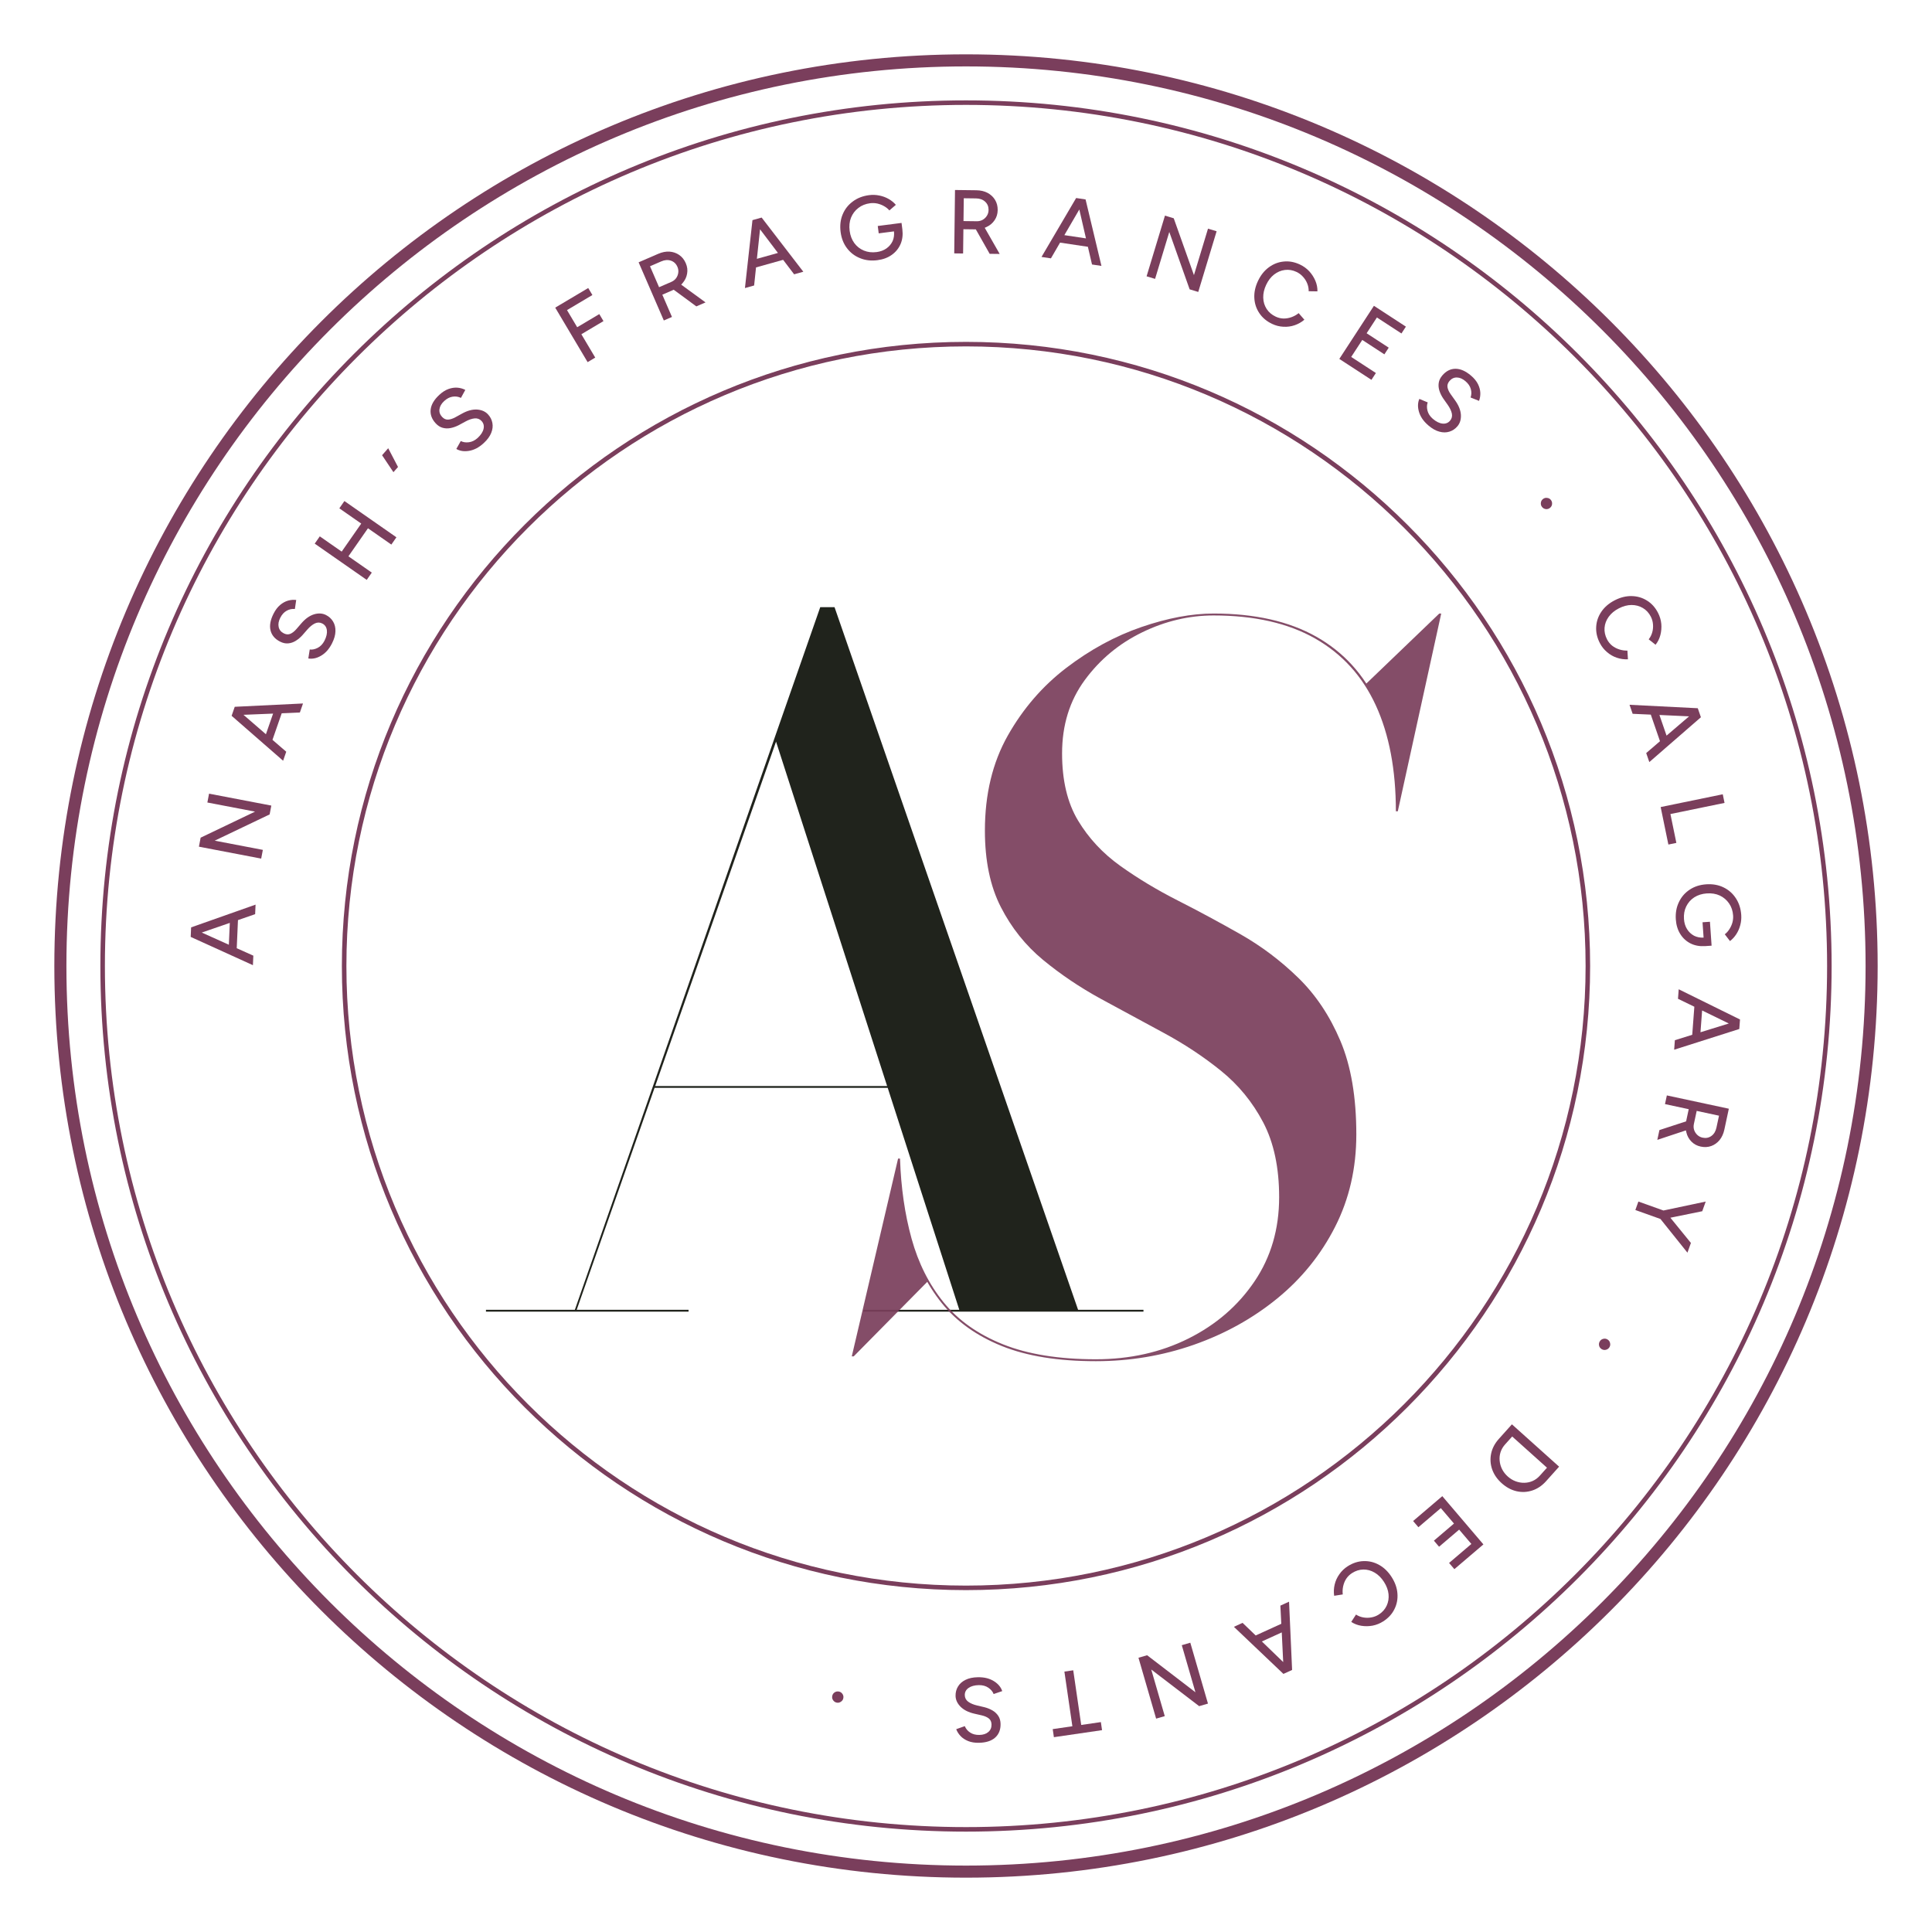
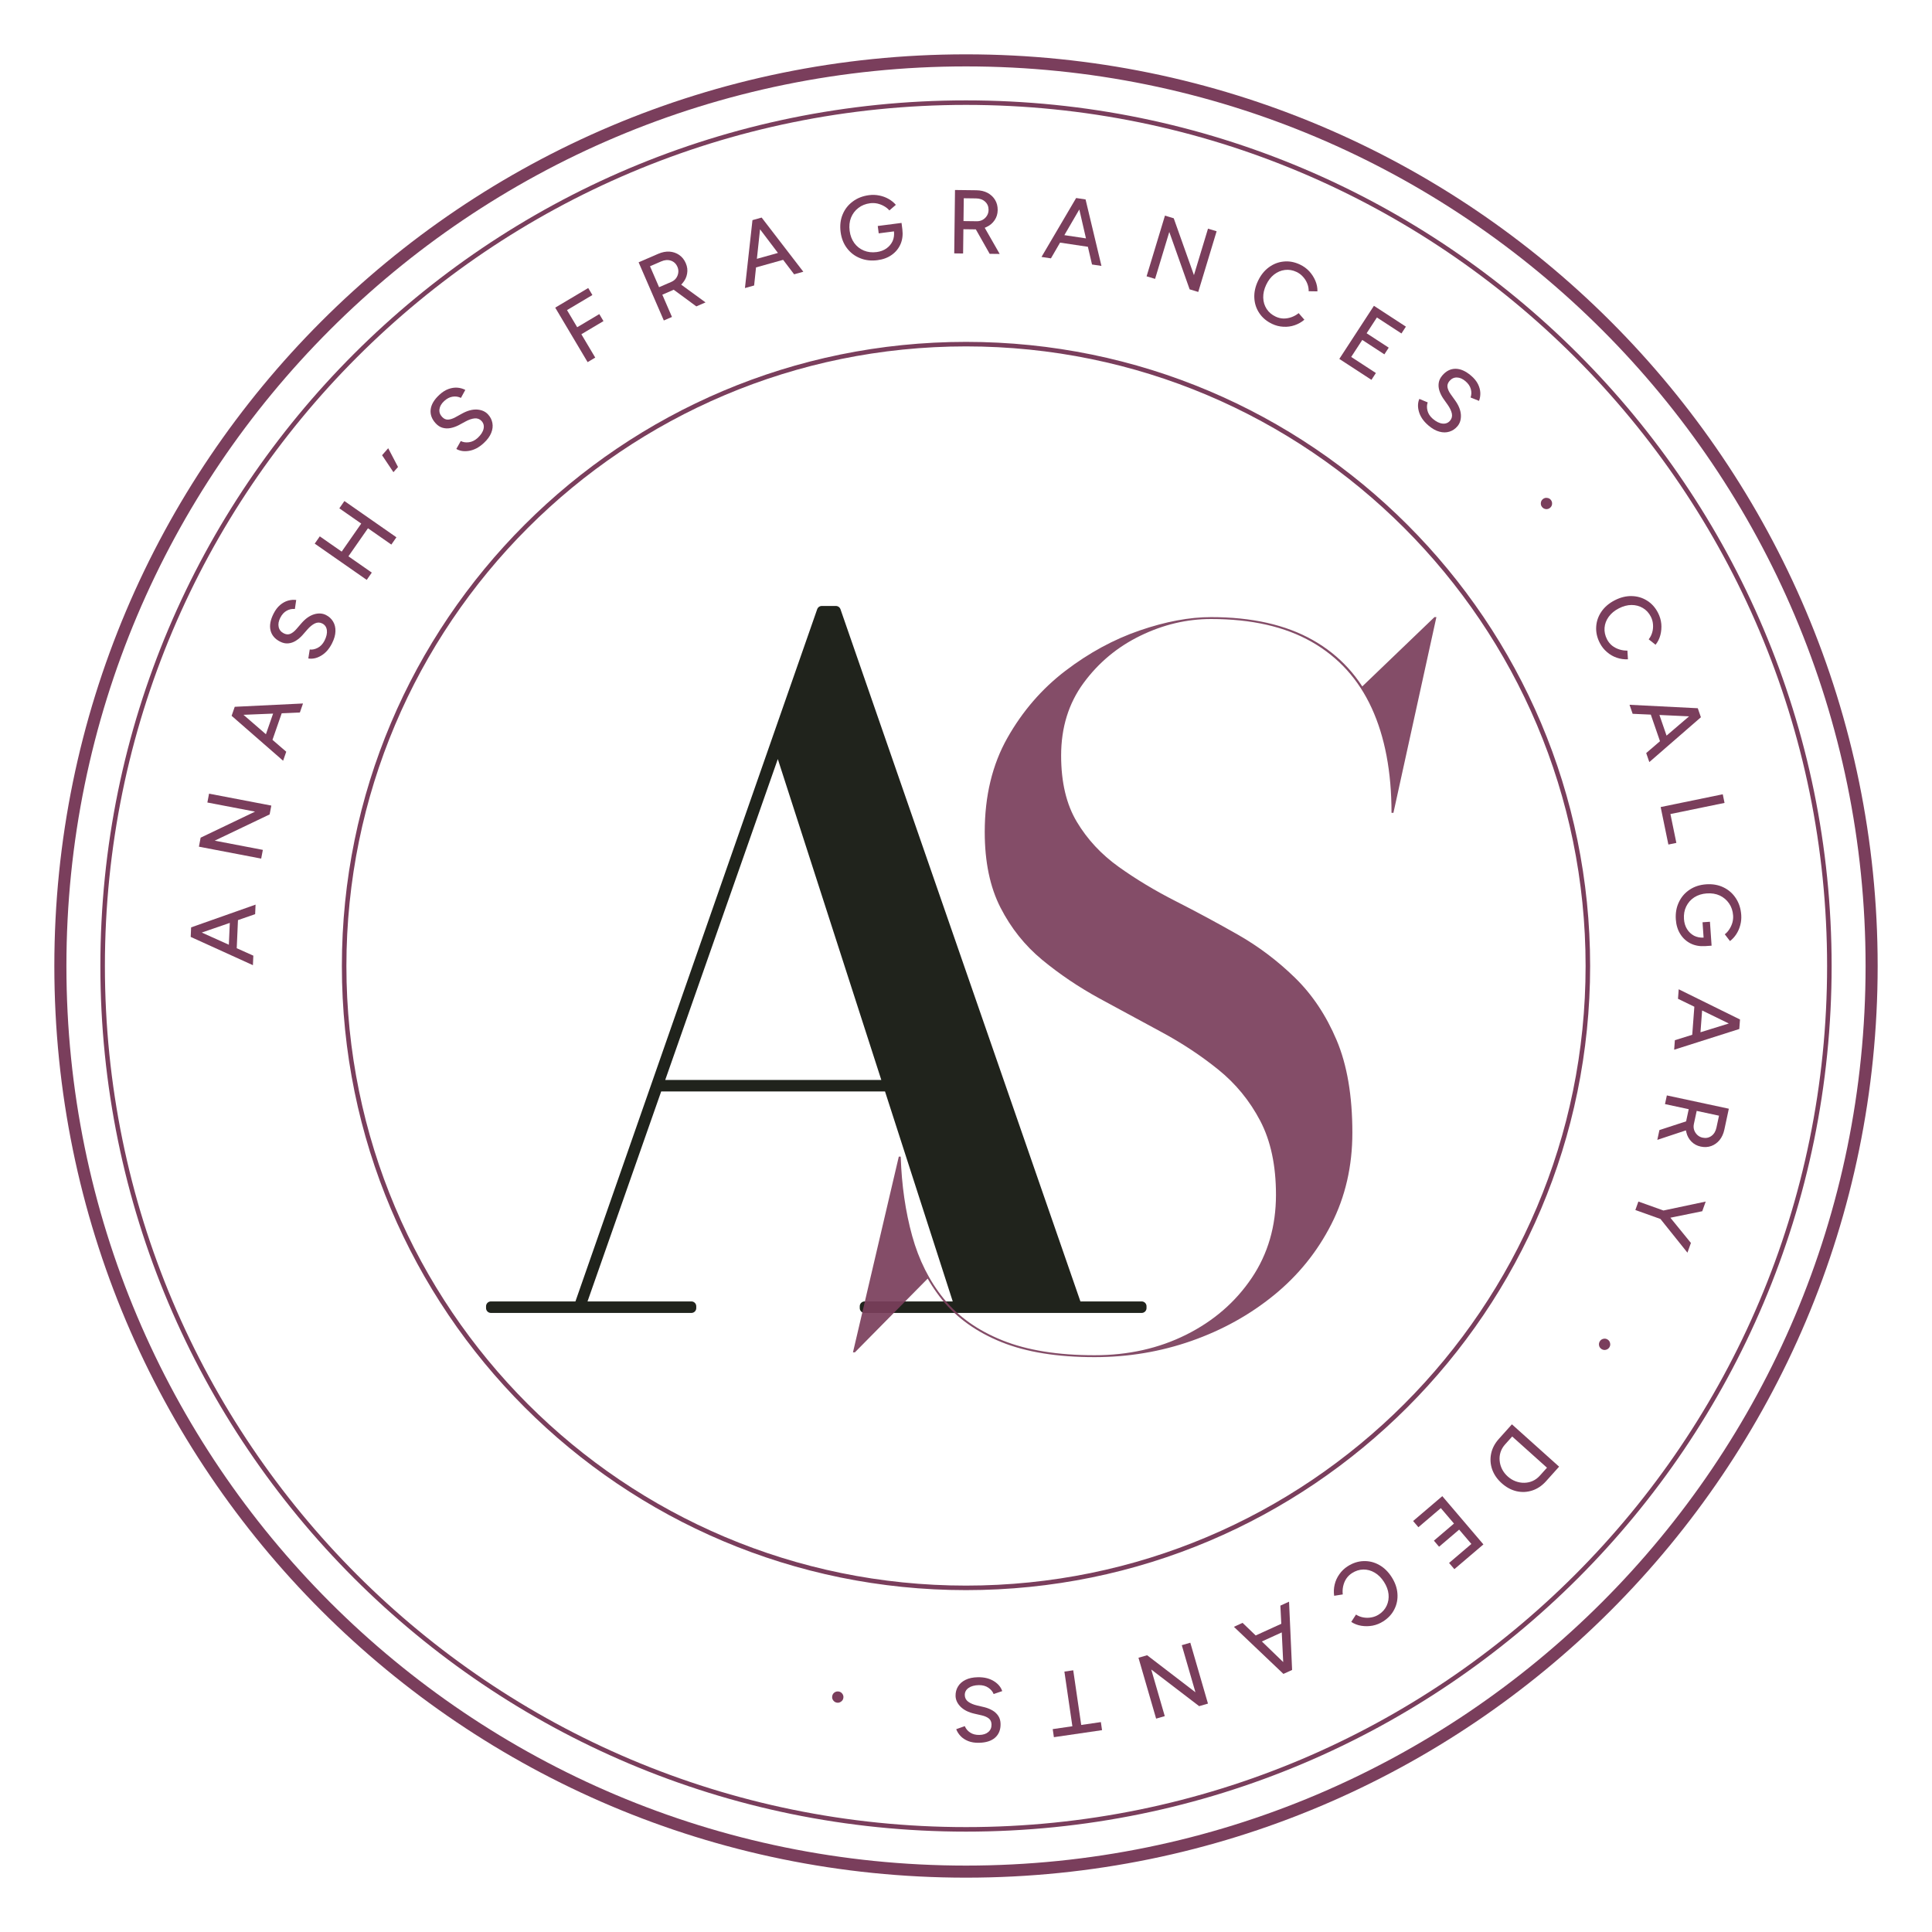
<svg xmlns="http://www.w3.org/2000/svg" viewBox="0 0 320 320" role="img" aria-label="Anash’s Fragrances A.S. seal">
  <circle cx="160" cy="160" r="150" fill="none" stroke="#7a3e5c" stroke-width="2" />
  <circle cx="160" cy="160" r="143" fill="none" stroke="#7a3e5c" stroke-width="0.75" />
  <circle cx="160" cy="160" r="103" fill="none" stroke="#7a3e5c" stroke-width="0.75" />
  <g fill="#7a3e5c">
    <path transform="translate(42.11 154.85) rotate(272.5)" d="M5.02 0L3.44 0L2.33-2.80L-2.33-2.80L-3.44 0L-5.02 0L-0.79-10.50L0.79-10.50L5.02 0ZM1.81-4.13L0.01-8.70L-1.81-4.13L1.81-4.13Z" />
    <path transform="translate(44.1 137.82) rotate(280.83)" d="M-3 0L-4.47 0L-4.47-10.50L-2.95-10.50L2.98-2.46L2.98-10.50L4.47-10.50L4.47 0L2.98 0L-3-8.12L-3 0Z" />
    <path transform="translate(48.54 121.26) rotate(289.16)" d="M5.02 0L3.44 0L2.33-2.80L-2.33-2.80L-3.44 0L-5.02 0L-0.79-10.50L0.79-10.50L5.02 0ZM1.81-4.13L0.01-8.70L-1.81-4.13L1.81-4.13Z" />
    <path transform="translate(54.77 106.6) rotate(296.9)" d="M0.13 0.18L0.13 0.18Q-0.71 0.18-1.39-0.01Q-2.07-0.21-2.57-0.55Q-3.08-0.89-3.40-1.30Q-3.73-1.72-3.87-2.19L-3.87-2.19L-2.44-2.65Q-2.22-2.04-1.59-1.59Q-0.96-1.14-0.04-1.13L-0.04-1.13Q1.06-1.13 1.70-1.57Q2.34-2.01 2.34-2.75L2.34-2.75Q2.34-3.42 1.79-3.85Q1.23-4.27 0.32-4.50L0.32-4.50L-0.90-4.81Q-1.62-5.01-2.21-5.37Q-2.80-5.73-3.15-6.29Q-3.50-6.84-3.50-7.62L-3.50-7.62Q-3.50-9.06-2.56-9.87Q-1.62-10.68 0.15-10.68L0.15-10.68Q1.17-10.68 1.92-10.36Q2.67-10.04 3.16-9.51Q3.64-8.98 3.86-8.36L3.86-8.36L2.43-7.88Q2.17-8.55 1.56-8.96Q0.95-9.38 0.04-9.38L0.04-9.38Q-0.90-9.38-1.45-8.92Q-2.00-8.47-2.00-7.69L-2.00-7.69Q-2.00-7.04-1.57-6.68Q-1.14-6.33-0.42-6.15L-0.42-6.15L0.79-5.85Q2.26-5.49 3.07-4.66Q3.87-3.82 3.87-2.83L3.87-2.83Q3.87-1.98 3.44-1.30Q3.01-0.61 2.18-0.22Q1.35 0.18 0.13 0.18Z" />
    <path transform="translate(63.2 92.52) rotate(304.88)" d="M4.30 0L2.83 0L2.83-4.72L-2.83-4.72L-2.83 0L-4.30 0L-4.30-10.50L-2.83-10.50L-2.83-6.08L2.83-6.08L2.83-10.50L4.30-10.50L4.30 0Z" />
    <path transform="translate(71.38 82.09) rotate(311.32)" d="M-0.04-7.23L-1.19-7.23L-0.32-10.50L1.22-10.50L-0.04-7.23Z" />
    <path transform="translate(79.91 73.34) rotate(317.25)" d="M0.13 0.18L0.13 0.18Q-0.71 0.18-1.39-0.01Q-2.07-0.21-2.57-0.55Q-3.08-0.89-3.40-1.30Q-3.73-1.72-3.87-2.19L-3.87-2.19L-2.44-2.65Q-2.22-2.04-1.59-1.59Q-0.96-1.14-0.04-1.13L-0.04-1.13Q1.06-1.13 1.70-1.57Q2.34-2.01 2.34-2.75L2.34-2.75Q2.34-3.42 1.79-3.85Q1.23-4.27 0.32-4.50L0.32-4.50L-0.90-4.81Q-1.62-5.01-2.21-5.37Q-2.80-5.73-3.15-6.29Q-3.50-6.84-3.50-7.62L-3.50-7.62Q-3.50-9.06-2.56-9.87Q-1.62-10.68 0.15-10.68L0.15-10.68Q1.17-10.68 1.92-10.36Q2.67-10.04 3.16-9.51Q3.64-8.98 3.86-8.36L3.86-8.36L2.43-7.88Q2.17-8.55 1.56-8.96Q0.95-9.38 0.04-9.38L0.04-9.38Q-0.90-9.38-1.45-8.92Q-2.00-8.47-2.00-7.69L-2.00-7.69Q-2.00-7.04-1.57-6.68Q-1.14-6.33-0.42-6.15L-0.42-6.15L0.79-5.85Q2.26-5.49 3.07-4.66Q3.87-3.82 3.87-2.83L3.87-2.83Q3.87-1.98 3.44-1.30Q3.01-0.61 2.18-0.22Q1.35 0.18 0.13 0.18Z" />
    <path transform="translate(99.7 58.57) rotate(329.27)" d="M-1.29 0L-2.76 0L-2.76-10.50L3.60-10.50L3.60-9.15L-1.29-9.15L-1.29-5.85L2.97-5.85L2.97-4.50L-1.29-4.50L-1.29 0Z" />
    <path transform="translate(113.07 51.73) rotate(336.57)" d="M-1.93 0L-3.40 0L-3.40-10.50L0.14-10.50Q1.19-10.50 2.00-10.09Q2.80-9.67 3.25-8.95Q3.71-8.22 3.71-7.26L3.71-7.26Q3.71-6.31 3.22-5.58Q2.74-4.84 1.90-4.44L1.90-4.44Q1.75-4.37 1.60-4.30L1.60-4.30L4.13 0L2.47 0L0.13-4.02Q0.07-4.02 0.01-4.02L0.01-4.02L-1.93-4.02L-1.93 0ZM-1.93-9.15L-1.93-5.37L0.28-5.37Q0.82-5.37 1.25-5.62Q1.67-5.87 1.93-6.29Q2.20-6.72 2.20-7.26L2.20-7.26Q2.20-8.10 1.61-8.63Q1.03-9.15 0.10-9.15L0.10-9.15L-1.93-9.15Z" />
    <path transform="translate(128.22 46.36) rotate(344.38)" d="M5.02 0L3.44 0L2.33-2.80L-2.33-2.80L-3.44 0L-5.02 0L-0.79-10.50L0.79-10.50L5.02 0ZM1.81-4.13L0.01-8.70L-1.81-4.13L1.81-4.13Z" />
    <path transform="translate(144.89 42.97) rotate(352.64)" d="M0.43 0.18L0.43 0.18Q-1.16 0.18-2.39-0.52Q-3.63-1.21-4.33-2.44Q-5.03-3.66-5.03-5.23L-5.03-5.23Q-5.03-6.84-4.33-8.06Q-3.63-9.29-2.39-9.98Q-1.16-10.68 0.43-10.68L0.43-10.68Q1.30-10.68 2.11-10.40Q2.91-10.13 3.56-9.64Q4.21-9.15 4.62-8.52L4.62-8.52L3.44-7.74Q3.13-8.21 2.65-8.56Q2.17-8.92 1.60-9.13Q1.02-9.33 0.43-9.33L0.43-9.33Q-0.72-9.33-1.61-8.80Q-2.50-8.28-3.02-7.36Q-3.52-6.45-3.52-5.23L-3.52-5.23Q-3.52-4.05-3.02-3.13Q-2.52-2.22-1.61-1.69Q-0.71-1.17 0.46-1.17L0.46-1.17Q1.41-1.17 2.15-1.56Q2.89-1.95 3.33-2.65L3.33-2.65Q3.73-3.33 3.75-4.20L3.75-4.20L1.20-4.20L1.20-5.43L5.17-5.43L5.17-4.35L5.17-4.35Q5.16-3 4.57-1.99L4.57-1.99Q3.96-0.96 2.89-0.39Q1.83 0.18 0.43 0.18Z" />
    <path transform="translate(161.45 42.01) rotate(360.7)" d="M-1.93 0L-3.40 0L-3.40-10.50L0.14-10.50Q1.19-10.50 2.00-10.09Q2.80-9.67 3.25-8.95Q3.71-8.22 3.71-7.26L3.71-7.26Q3.71-6.31 3.22-5.58Q2.74-4.84 1.90-4.44L1.90-4.44Q1.75-4.37 1.60-4.30L1.60-4.30L4.13 0L2.47 0L0.13-4.02Q0.07-4.02 0.01-4.02L0.01-4.02L-1.93-4.02L-1.93 0ZM-1.93-9.15L-1.93-5.37L0.28-5.37Q0.82-5.37 1.25-5.62Q1.67-5.87 1.93-6.29Q2.20-6.72 2.20-7.26L2.20-7.26Q2.20-8.10 1.61-8.63Q1.03-9.15 0.10-9.15L0.10-9.15L-1.93-9.15Z" />
    <path transform="translate(177.47 43.3) rotate(368.51)" d="M5.02 0L3.44 0L2.33-2.80L-2.33-2.80L-3.44 0L-5.02 0L-0.79-10.50L0.79-10.50L5.02 0ZM1.81-4.13L0.01-8.70L-1.81-4.13L1.81-4.13Z" />
    <path transform="translate(194.19 47.06) rotate(376.84)" d="M-3 0L-4.47 0L-4.47-10.50L-2.95-10.50L2.98-2.46L2.98-10.50L4.47-10.50L4.47 0L2.98 0L-3-8.12L-3 0Z" />
    <path transform="translate(210.43 53.32) rotate(385.3)" d="M0.39 0.18L0.39 0.18Q-1.11 0.18-2.28-0.52Q-3.45-1.21-4.11-2.44Q-4.77-3.66-4.77-5.25L-4.77-5.25Q-4.77-6.84-4.11-8.06Q-3.45-9.29-2.29-9.98Q-1.14-10.68 0.36-10.68L0.36-10.68Q1.33-10.68 2.22-10.33Q3.10-9.97 3.80-9.35Q4.50-8.73 4.87-7.90L4.87-7.90L3.55-7.30Q3.27-7.92 2.77-8.37Q2.28-8.82 1.66-9.07Q1.04-9.33 0.36-9.33L0.36-9.33Q-0.69-9.33-1.52-8.80Q-2.34-8.28-2.81-7.36Q-3.27-6.45-3.27-5.25L-3.27-5.25Q-3.27-4.05-2.80-3.12Q-2.33-2.19-1.49-1.67Q-0.66-1.16 0.40-1.16L0.40-1.16Q1.09-1.16 1.71-1.43Q2.32-1.71 2.81-2.20Q3.30-2.69 3.60-3.31L3.60-3.31L4.92-2.73Q4.54-1.88 3.85-1.21Q3.17-0.55 2.27-0.19Q1.38 0.18 0.39 0.18Z" />
    <path transform="translate(224.43 61.14) rotate(393.09)" d="M3.25 0L-3.10 0L-3.10-10.50L3.22-10.50L3.22-9.15L-1.63-9.15L-1.63-6.03L2.74-6.03L2.74-4.71L-1.63-4.71L-1.63-1.35L3.25-1.35L3.25 0Z" />
    <path transform="translate(236.61 70.25) rotate(400.49)" d="M0.13 0.18L0.13 0.18Q-0.71 0.18-1.39-0.01Q-2.07-0.21-2.57-0.55Q-3.08-0.89-3.40-1.30Q-3.73-1.72-3.87-2.19L-3.87-2.19L-2.44-2.65Q-2.22-2.04-1.59-1.59Q-0.96-1.14-0.04-1.13L-0.04-1.13Q1.06-1.13 1.70-1.57Q2.34-2.01 2.34-2.75L2.34-2.75Q2.34-3.42 1.79-3.85Q1.23-4.27 0.32-4.50L0.32-4.50L-0.90-4.81Q-1.62-5.01-2.21-5.37Q-2.80-5.73-3.15-6.29Q-3.50-6.84-3.50-7.62L-3.50-7.62Q-3.50-9.06-2.56-9.87Q-1.62-10.68 0.15-10.68L0.15-10.68Q1.17-10.68 1.92-10.36Q2.67-10.04 3.16-9.51Q3.64-8.98 3.86-8.36L3.86-8.36L2.43-7.88Q2.17-8.55 1.56-8.96Q0.95-9.38 0.04-9.38L0.04-9.38Q-0.90-9.38-1.45-8.92Q-2.00-8.47-2.00-7.69L-2.00-7.69Q-2.00-7.04-1.57-6.68Q-1.14-6.33-0.42-6.15L-0.42-6.15L0.79-5.85Q2.26-5.49 3.07-4.66Q3.87-3.82 3.87-2.83L3.87-2.83Q3.87-1.98 3.44-1.30Q3.01-0.61 2.18-0.22Q1.35 0.18 0.13 0.18Z" />
    <path transform="translate(252.28 86.46) rotate(411.45)" d="M0-4.00L0-4.00Q-0.38-4.00-0.65-4.27Q-0.93-4.54-0.93-4.93L-0.93-4.93Q-0.93-5.33-0.65-5.59Q-0.38-5.87 0-5.87L0-5.87Q0.39-5.87 0.67-5.59Q0.94-5.33 0.94-4.93L0.94-4.93Q0.94-4.54 0.67-4.27Q0.39-4.00 0-4.00Z" />
    <path transform="translate(264.96 106.07) rotate(422.8)" d="M0.39 0.18L0.39 0.18Q-1.11 0.18-2.28-0.52Q-3.45-1.21-4.11-2.44Q-4.77-3.66-4.77-5.25L-4.77-5.25Q-4.77-6.84-4.11-8.06Q-3.45-9.29-2.29-9.98Q-1.14-10.68 0.36-10.68L0.36-10.68Q1.33-10.68 2.22-10.33Q3.10-9.97 3.80-9.35Q4.50-8.73 4.87-7.90L4.87-7.90L3.55-7.30Q3.27-7.92 2.77-8.37Q2.28-8.82 1.66-9.07Q1.04-9.33 0.36-9.33L0.36-9.33Q-0.69-9.33-1.52-8.80Q-2.34-8.28-2.81-7.36Q-3.27-6.45-3.27-5.25L-3.27-5.25Q-3.27-4.05-2.80-3.12Q-2.33-2.19-1.49-1.67Q-0.66-1.16 0.40-1.16L0.40-1.16Q1.09-1.16 1.71-1.43Q2.32-1.71 2.81-2.20Q3.30-2.69 3.60-3.31L3.60-3.31L4.92-2.73Q4.54-1.88 3.85-1.21Q3.17-0.55 2.27-0.19Q1.38 0.18 0.39 0.18Z" />
    <path transform="translate(271.54 121.48) rotate(430.95)" d="M5.02 0L3.44 0L2.33-2.80L-2.33-2.80L-3.44 0L-5.02 0L-0.79-10.50L0.79-10.50L5.02 0ZM1.81-4.13L0.01-8.70L-1.81-4.13L1.81-4.13Z" />
    <path transform="translate(275.58 136.21) rotate(438.37)" d="M3.75 0L-2.59 0L-2.59-10.50L-1.13-10.50L-1.13-1.35L3.75-1.35L3.75 0Z" />
    <path transform="translate(277.72 151.85) rotate(446.04)" d="M0.43 0.18L0.43 0.18Q-1.16 0.18-2.39-0.52Q-3.63-1.21-4.33-2.44Q-5.03-3.66-5.03-5.23L-5.03-5.23Q-5.03-6.84-4.33-8.06Q-3.63-9.29-2.39-9.98Q-1.16-10.68 0.43-10.68L0.43-10.68Q1.30-10.68 2.11-10.40Q2.91-10.13 3.56-9.64Q4.21-9.15 4.62-8.52L4.62-8.52L3.44-7.74Q3.13-8.21 2.65-8.56Q2.17-8.92 1.60-9.13Q1.02-9.33 0.43-9.33L0.43-9.33Q-0.72-9.33-1.61-8.80Q-2.50-8.28-3.02-7.36Q-3.52-6.45-3.52-5.23L-3.52-5.23Q-3.52-4.05-3.02-3.13Q-2.52-2.22-1.61-1.69Q-0.71-1.17 0.46-1.17L0.46-1.17Q1.41-1.17 2.15-1.56Q2.89-1.95 3.33-2.65L3.33-2.65Q3.73-3.33 3.75-4.20L3.75-4.20L1.20-4.20L1.20-5.43L5.17-5.43L5.17-4.35L5.17-4.35Q5.16-3 4.57-1.99L4.57-1.99Q3.96-0.96 2.89-0.39Q1.83 0.18 0.43 0.18Z" />
    <path transform="translate(277.67 168.86) rotate(454.3)" d="M5.02 0L3.44 0L2.33-2.80L-2.33-2.80L-3.44 0L-5.02 0L-0.79-10.50L0.79-10.50L5.02 0ZM1.81-4.13L0.01-8.70L-1.81-4.13L1.81-4.13Z" />
    <path transform="translate(275.37 184.76) rotate(462.11)" d="M-1.93 0L-3.40 0L-3.40-10.50L0.14-10.50Q1.19-10.50 2.00-10.09Q2.80-9.67 3.25-8.95Q3.71-8.22 3.71-7.26L3.71-7.26Q3.71-6.31 3.22-5.58Q2.74-4.84 1.90-4.44L1.90-4.44Q1.75-4.37 1.60-4.30L1.60-4.30L4.13 0L2.47 0L0.13-4.02Q0.07-4.02 0.01-4.02L0.01-4.02L-1.93-4.02L-1.93 0ZM-1.93-9.15L-1.93-5.37L0.28-5.37Q0.82-5.37 1.25-5.62Q1.67-5.87 1.93-6.29Q2.20-6.72 2.20-7.26L2.20-7.26Q2.20-8.10 1.61-8.63Q1.03-9.15 0.10-9.15L0.10-9.15L-1.93-9.15Z" />
    <path transform="translate(271.12 199.71) rotate(469.67)" d="M0.75 0L-0.74 0L-0.74-4.41L-4.49-10.50L-2.79-10.50L0-5.89L2.79-10.50L4.50-10.50L0.75-4.41L0.75 0Z" />
    <path transform="translate(261.53 220.14) rotate(480.64)" d="M0-4.00L0-4.00Q-0.38-4.00-0.65-4.27Q-0.93-4.54-0.93-4.93L-0.93-4.93Q-0.93-5.33-0.65-5.59Q-0.38-5.87 0-5.87L0-5.87Q0.39-5.87 0.67-5.59Q0.94-5.33 0.94-4.93L0.94-4.93Q0.94-4.54 0.67-4.27Q0.39-4.00 0-4.00Z" />
    <path transform="translate(247.85 238.78) rotate(491.89)" d="M-0.61 0L-3.85 0L-3.85-10.50L-0.61-10.50Q0.89-10.50 2.05-9.83Q3.22-9.16 3.88-7.98Q4.54-6.79 4.54-5.25L4.54-5.25Q4.54-3.72 3.88-2.53Q3.22-1.35 2.05-0.67Q0.89 0-0.61 0L-0.61 0ZM-2.38-9.12L-2.38-1.38L-0.61-1.38Q0.16-1.38 0.82-1.67Q1.48-1.96 1.98-2.50Q2.48-3.03 2.76-3.73Q3.04-4.44 3.04-5.25L3.04-5.25Q3.04-6.06 2.76-6.76Q2.48-7.47 1.98-8.00Q1.48-8.54 0.82-8.83Q0.16-9.12-0.61-9.12L-0.61-9.12L-2.38-9.12Z" />
    <path transform="translate(236.53 249.82) rotate(499.57)" d="M3.25 0L-3.10 0L-3.10-10.50L3.22-10.50L3.22-9.15L-1.63-9.15L-1.63-6.03L2.74-6.03L2.74-4.71L-1.63-4.71L-1.63-1.35L3.25-1.35L3.25 0Z" />
    <path transform="translate(223.65 259.36) rotate(507.36)" d="M0.39 0.18L0.39 0.18Q-1.11 0.18-2.28-0.52Q-3.45-1.21-4.11-2.44Q-4.77-3.66-4.77-5.25L-4.77-5.25Q-4.77-6.84-4.11-8.06Q-3.45-9.29-2.29-9.98Q-1.14-10.68 0.36-10.68L0.36-10.68Q1.33-10.68 2.22-10.33Q3.10-9.97 3.80-9.35Q4.50-8.73 4.87-7.90L4.87-7.90L3.55-7.30Q3.27-7.92 2.77-8.37Q2.28-8.82 1.66-9.07Q1.04-9.33 0.36-9.33L0.36-9.33Q-0.69-9.33-1.52-8.80Q-2.34-8.28-2.81-7.36Q-3.27-6.45-3.27-5.25L-3.27-5.25Q-3.27-4.05-2.80-3.12Q-2.33-2.19-1.49-1.67Q-0.66-1.16 0.40-1.16L0.40-1.16Q1.09-1.16 1.71-1.43Q2.32-1.71 2.81-2.20Q3.30-2.69 3.60-3.31L3.60-3.31L4.92-2.73Q4.54-1.88 3.85-1.21Q3.17-0.55 2.27-0.19Q1.38 0.18 0.39 0.18Z" />
    <path transform="translate(208.94 267.37) rotate(515.5)" d="M5.02 0L3.44 0L2.33-2.80L-2.33-2.80L-3.44 0L-5.02 0L-0.79-10.50L0.79-10.50L5.02 0ZM1.81-4.13L0.01-8.70L-1.81-4.13L1.81-4.13Z" />
    <path transform="translate(192.86 273.33) rotate(523.83)" d="M-3 0L-4.47 0L-4.47-10.50L-2.95-10.50L2.98-2.46L2.98-10.50L4.47-10.50L4.47 0L2.98 0L-3-8.12L-3 0Z" />
    <path transform="translate(177.03 276.76) rotate(531.7)" d="M0.74 0L-0.74 0L-0.74-9.15L-4.03-9.15L-4.03-10.50L4.03-10.50L4.03-9.15L0.74-9.15L0.74 0Z" />
    <path transform="translate(162.09 277.98) rotate(538.98)" d="M0.13 0.18L0.13 0.18Q-0.71 0.18-1.39-0.01Q-2.07-0.21-2.57-0.55Q-3.08-0.89-3.40-1.30Q-3.73-1.72-3.87-2.19L-3.87-2.19L-2.44-2.65Q-2.22-2.04-1.59-1.59Q-0.96-1.14-0.04-1.13L-0.04-1.13Q1.06-1.13 1.70-1.57Q2.34-2.01 2.34-2.75L2.34-2.75Q2.34-3.42 1.79-3.85Q1.23-4.27 0.32-4.50L0.32-4.50L-0.90-4.81Q-1.62-5.01-2.21-5.37Q-2.80-5.73-3.15-6.29Q-3.50-6.84-3.50-7.62L-3.50-7.62Q-3.50-9.06-2.56-9.87Q-1.62-10.68 0.15-10.68L0.15-10.68Q1.17-10.68 1.92-10.36Q2.67-10.04 3.16-9.51Q3.64-8.98 3.86-8.36L3.86-8.36L2.43-7.88Q2.17-8.55 1.56-8.96Q0.95-9.38 0.04-9.38L0.04-9.38Q-0.90-9.38-1.45-8.92Q-2.00-8.47-2.00-7.69L-2.00-7.69Q-2.00-7.04-1.57-6.68Q-1.14-6.33-0.42-6.15L-0.42-6.15L0.79-5.85Q2.26-5.49 3.07-4.66Q3.87-3.82 3.87-2.83L3.87-2.83Q3.87-1.98 3.44-1.30Q3.01-0.61 2.18-0.22Q1.35 0.18 0.13 0.18Z" />
    <path transform="translate(139.62 276.23) rotate(549.94)" d="M0-4.00L0-4.00Q-0.38-4.00-0.65-4.27Q-0.93-4.54-0.93-4.93L-0.93-4.93Q-0.93-5.33-0.65-5.59Q-0.38-5.87 0-5.87L0-5.87Q0.39-5.87 0.67-5.59Q0.94-5.33 0.94-4.93L0.94-4.93Q0.94-4.54 0.67-4.27Q0.39-4.00 0-4.00Z" />
  </g>
-   <path transform="translate(53.56 79.25) scale(0.72631)" d="M140.19 138.97L75.41 138.97L75.41 138.55L140.19 138.55L140.19 138.97ZM113.31 29.35L116.57 29.35L172.11 189.58L187.02 189.58L187.02 190L123.18 190L123.18 189.58L145.02 189.58L103.23 60.01L57.77 189.58L83.28 189.58L83.28 190L37.08 190L37.08 189.58L57.35 189.58L113.31 29.35Z" fill="#20231c" />
-   <path transform="translate(53.56 79.25) scale(0.72631)" d="M176.16 201.30L176.16 201.30Q163.29 201.30 154.71 197.84Q146.13 194.37 141.06 188.10Q136.00 181.83 133.70 173.41Q131.39 165 131.06 155.10L131.06 155.10L131.50 155.10Q131.83 165 134.14 173.36Q136.45 181.72 141.45 187.88Q146.46 194.04 154.98 197.45Q163.50 200.86 176.16 200.86L176.16 200.86Q187.81 200.86 197.28 196.13Q206.74 191.40 212.35 183.09Q217.96 174.79 217.96 163.90L217.96 163.90Q217.96 153.78 214.33 146.85Q210.69 139.92 204.70 135.08Q198.71 130.24 191.56 126.39Q184.41 122.54 177.25 118.64Q170.11 114.73 164.11 109.78Q158.12 104.83 154.49 97.73Q150.86 90.64 150.86 80.30L150.86 80.30Q150.86 67.87 156.08 58.63Q161.31 49.39 169.44 43.18Q177.59 36.96 186.55 33.88Q195.52 30.80 203.00 30.80L203.00 30.80Q217.08 30.80 226.43 36.08Q235.78 41.36 240.40 51.43Q245.02 61.49 245.02 75.90L245.02 75.90L244.58 75.90Q244.58 61.71 240.01 51.75Q235.44 41.80 226.21 36.52Q216.97 31.24 203.00 31.24L203.00 31.24Q194.63 31.24 186.72 35.09Q178.80 38.94 173.63 45.98Q168.46 53.02 168.46 62.70L168.46 62.70Q168.46 71.94 172.09 77.99Q175.72 84.04 181.71 88.33Q187.71 92.62 194.86 96.25Q202.00 99.88 209.16 103.95Q216.31 108.02 222.30 113.85Q228.30 119.68 231.93 128.26Q235.56 136.84 235.56 149.60L235.56 149.60Q235.56 161.15 230.72 170.66Q225.88 180.18 217.52 187Q209.16 193.82 198.49 197.56Q187.81 201.30 176.16 201.30ZM120.94 200.20L120.50 200.20L131.06 155.10L131.50 155.10L131.94 164.34Q132.93 170.28 134.36 174.84Q135.79 179.41 137.88 183.04L137.88 183.04L120.94 200.20ZM245.02 75.90L244.58 75.90L244.80 70.62Q244.13 65.01 242.87 59.13Q241.61 53.24 237.75 46.86L237.75 46.86L254.48 30.80L254.92 30.80L245.02 75.90Z" fill="#7a3e5c" fill-opacity="0.92" />
+   <path transform="translate(54.65 80.07) scale(0.7189)" d="M140.19 138.97L75.41 138.97L75.41 138.55L140.19 138.55L140.19 138.97ZM113.31 29.35L116.57 29.35L172.11 189.58L187.02 189.58L187.02 190L123.18 190L123.18 189.58L145.02 189.58L103.23 60.01L57.77 189.58L83.28 189.58L83.28 190L37.08 190L37.08 189.58L57.35 189.58L113.31 29.35Z" fill="#20231c" stroke="#20231c" stroke-width="2.23" stroke-linejoin="round" />
+   <path transform="translate(54.65 80.07) scale(0.7189)" d="M176.16 201.30L176.16 201.30Q163.29 201.30 154.71 197.84Q146.13 194.37 141.06 188.10Q136.00 181.83 133.70 173.41Q131.39 165 131.06 155.10L131.06 155.10L131.50 155.10Q131.83 165 134.14 173.36Q136.45 181.72 141.45 187.88Q146.46 194.04 154.98 197.45Q163.50 200.86 176.16 200.86L176.16 200.86Q187.81 200.86 197.28 196.13Q206.74 191.40 212.35 183.09Q217.96 174.79 217.96 163.90L217.96 163.90Q217.96 153.78 214.33 146.85Q210.69 139.92 204.70 135.08Q198.71 130.24 191.56 126.39Q184.41 122.54 177.25 118.64Q170.11 114.73 164.11 109.78Q158.12 104.83 154.49 97.73Q150.86 90.64 150.86 80.30L150.86 80.30Q150.86 67.87 156.08 58.63Q161.31 49.39 169.44 43.18Q177.59 36.96 186.55 33.88Q195.52 30.80 203.00 30.80L203.00 30.80Q217.08 30.80 226.43 36.08Q235.78 41.36 240.40 51.43Q245.02 61.49 245.02 75.90L245.02 75.90L244.58 75.90Q244.58 61.71 240.01 51.75Q235.44 41.80 226.21 36.52Q216.97 31.24 203.00 31.24L203.00 31.24Q194.63 31.24 186.72 35.09Q178.80 38.94 173.63 45.98Q168.46 53.02 168.46 62.70L168.46 62.70Q168.46 71.94 172.09 77.99Q175.72 84.04 181.71 88.33Q187.71 92.62 194.86 96.25Q202.00 99.88 209.16 103.95Q216.31 108.02 222.30 113.85Q228.30 119.68 231.93 128.26Q235.56 136.84 235.56 149.60L235.56 149.60Q235.56 161.15 230.72 170.66Q225.88 180.18 217.52 187Q209.16 193.82 198.49 197.56Q187.81 201.30 176.16 201.30ZM120.94 200.20L120.50 200.20L131.06 155.10L131.50 155.10L131.94 164.34Q132.93 170.28 134.36 174.84Q135.79 179.41 137.88 183.04L137.88 183.04L120.94 200.20ZM245.02 75.90L244.58 75.90L244.80 70.62Q244.13 65.01 242.87 59.13Q241.61 53.24 237.75 46.86L237.75 46.86L254.48 30.80L254.92 30.80L245.02 75.90Z" fill="#7a3e5c" fill-opacity="0.92" />
</svg>
